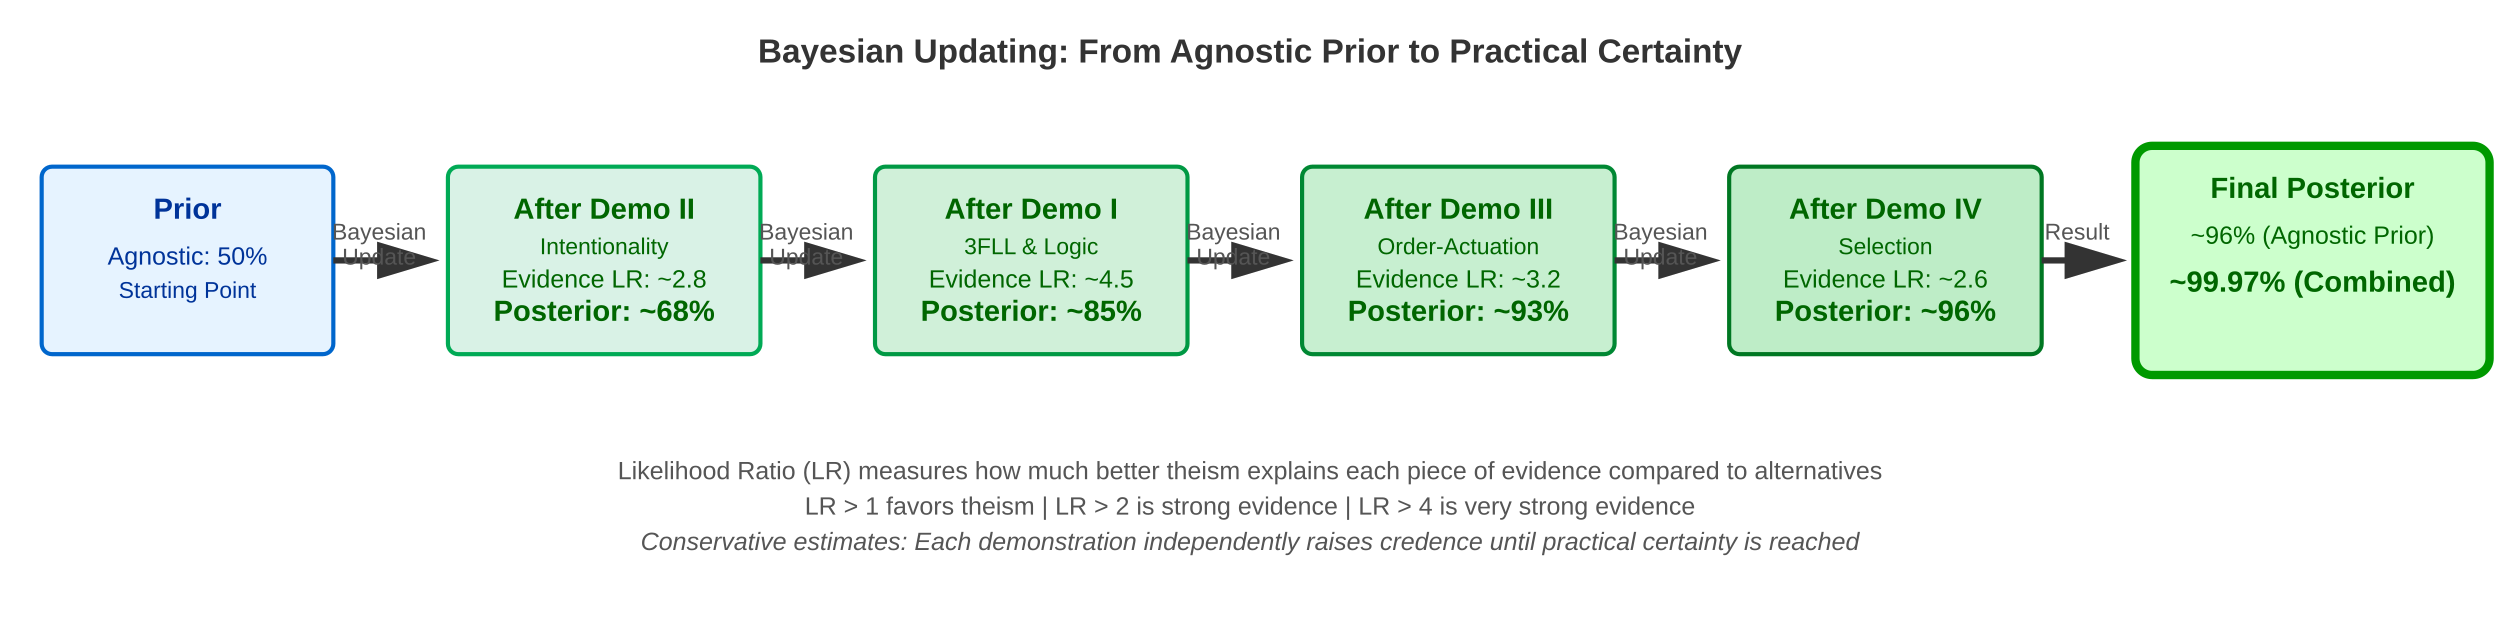
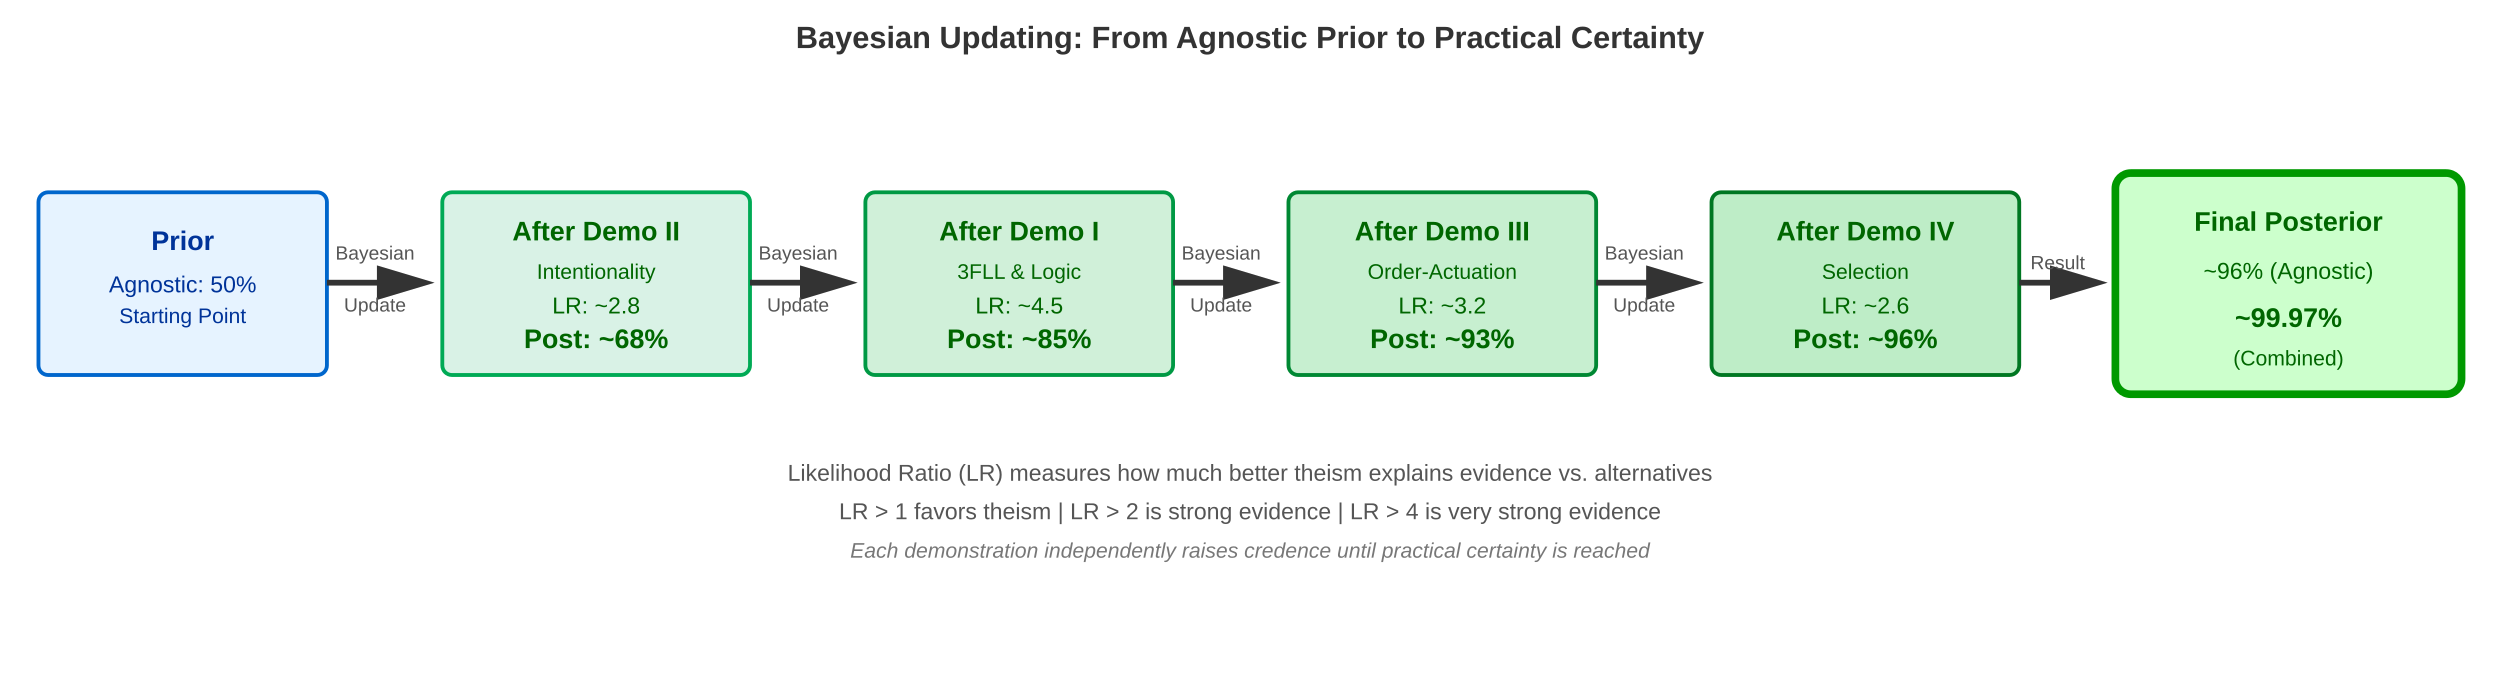
- <svg xmlns="http://www.w3.org/2000/svg" viewBox="0 0 1200 300" width="1200" height="300">
+ <svg xmlns="http://www.w3.org/2000/svg" viewBox="0 0 1300 350" width="1300" height="350">
  <defs>
    <style>
      .text { font-family: Arial, sans-serif; text-anchor: middle; font-size: 12px; }
      .text-bold { font-weight: bold; font-size: 14px; }
      .text-small { font-size: 11px; }
-       .arrow-label { font-family: Arial, sans-serif; font-size: 11px; fill: #555; text-anchor: middle; }
+       .arrow-label { font-family: Arial, sans-serif; font-size: 10px; fill: #555; text-anchor: middle; }
    </style>
    <marker id="arrowhead" markerWidth="10" markerHeight="10" refX="8" refY="3" orient="auto">
      <polygon points="0 0, 10 3, 0 6" fill="#333" />
    </marker>
  </defs>
-   <rect x="20" y="80" width="140" height="90" rx="5" fill="#e6f3ff" stroke="#0066cc" stroke-width="2" />
-   <text x="90" y="105" class="text text-bold" fill="#003399">Prior</text>
-   <text x="90" y="127" class="text" fill="#003399">Agnostic: 50%</text>
-   <text x="90" y="143" class="text text-small" fill="#003399">Starting Point</text>
-   <line x1="160" y1="125" x2="205" y2="125" stroke="#333" stroke-width="3" marker-end="url(#arrowhead)" />
-   <text x="182" y="115" class="arrow-label">Bayesian</text>
-   <text x="182" y="127" class="arrow-label">Update</text>
-   <rect x="215" y="80" width="150" height="90" rx="5" fill="#d9f2e6" stroke="#00aa55" stroke-width="2" />
-   <text x="290" y="105" class="text text-bold" fill="#006600">After Demo II</text>
-   <text x="290" y="122" class="text text-small" fill="#006600">Intentionality</text>
-   <text x="290" y="138" class="text" fill="#006600">Evidence LR: ~2.8</text>
-   <text x="290" y="154" class="text text-bold" fill="#006600">Posterior: ~68%</text>
-   <line x1="365" y1="125" x2="410" y2="125" stroke="#333" stroke-width="3" marker-end="url(#arrowhead)" />
-   <text x="387" y="115" class="arrow-label">Bayesian</text>
-   <text x="387" y="127" class="arrow-label">Update</text>
-   <rect x="420" y="80" width="150" height="90" rx="5" fill="#d0f0d9" stroke="#009944" stroke-width="2" />
-   <text x="495" y="105" class="text text-bold" fill="#006600">After Demo I</text>
-   <text x="495" y="122" class="text text-small" fill="#006600">3FLL &amp; Logic</text>
-   <text x="495" y="138" class="text" fill="#006600">Evidence LR: ~4.5</text>
-   <text x="495" y="154" class="text text-bold" fill="#006600">Posterior: ~85%</text>
-   <line x1="570" y1="125" x2="615" y2="125" stroke="#333" stroke-width="3" marker-end="url(#arrowhead)" />
-   <text x="592" y="115" class="arrow-label">Bayesian</text>
-   <text x="592" y="127" class="arrow-label">Update</text>
-   <rect x="625" y="80" width="150" height="90" rx="5" fill="#c7efd0" stroke="#008833" stroke-width="2" />
-   <text x="700" y="105" class="text text-bold" fill="#006600">After Demo III</text>
-   <text x="700" y="122" class="text text-small" fill="#006600">Order-Actuation</text>
-   <text x="700" y="138" class="text" fill="#006600">Evidence LR: ~3.2</text>
-   <text x="700" y="154" class="text text-bold" fill="#006600">Posterior: ~93%</text>
-   <line x1="775" y1="125" x2="820" y2="125" stroke="#333" stroke-width="3" marker-end="url(#arrowhead)" />
-   <text x="797" y="115" class="arrow-label">Bayesian</text>
-   <text x="797" y="127" class="arrow-label">Update</text>
-   <rect x="830" y="80" width="150" height="90" rx="5" fill="#beedc7" stroke="#007722" stroke-width="2" />
-   <text x="905" y="105" class="text text-bold" fill="#006600">After Demo IV</text>
-   <text x="905" y="122" class="text text-small" fill="#006600">Selection</text>
-   <text x="905" y="138" class="text" fill="#006600">Evidence LR: ~2.6</text>
-   <text x="905" y="154" class="text text-bold" fill="#006600">Posterior: ~96%</text>
-   <line x1="980" y1="125" x2="1015" y2="125" stroke="#333" stroke-width="3" marker-end="url(#arrowhead)" />
-   <text x="997" y="115" class="arrow-label">Result</text>
-   <rect x="1025" y="70" width="170" height="110" rx="8" fill="#ccffcc" stroke="#009900" stroke-width="4" />
-   <text x="1110" y="95" class="text text-bold" fill="#006600" font-size="15px">Final Posterior</text>
-   <text x="1110" y="117" class="text" fill="#006600">~96% (Agnostic Prior)</text>
-   <text x="1110" y="140" class="text text-bold" fill="#006600" font-size="16px">~99.97% (Combined)</text>
-   <text x="600" y="30" style="font-family: Arial, sans-serif; font-size: 16px; font-weight: bold; text-anchor: middle; fill: #333;">Bayesian Updating: From Agnostic Prior to Practical Certainty</text>
-   <text x="600" y="230" style="font-family: Arial, sans-serif; font-size: 12px; text-anchor: middle; fill: #555;">Likelihood Ratio (LR) measures how much better theism explains each piece of evidence compared to alternatives</text>
-   <text x="600" y="247" style="font-family: Arial, sans-serif; font-size: 12px; text-anchor: middle; fill: #555;">LR &gt; 1 favors theism | LR &gt; 2 is strong evidence | LR &gt; 4 is very strong evidence</text>
-   <text x="600" y="264" style="font-family: Arial, sans-serif; font-size: 12px; text-anchor: middle; fill: #555; font-style: italic;">Conservative estimates: Each demonstration independently raises credence until practical certainty is reached</text>
+   <text x="650" y="25" style="font-family: Arial, sans-serif; font-size: 16px; font-weight: bold; text-anchor: middle; fill: #333;">Bayesian Updating: From Agnostic Prior to Practical Certainty</text>
+   <rect x="20" y="100" width="150" height="95" rx="5" fill="#e6f3ff" stroke="#0066cc" stroke-width="2" />
+   <text x="95" y="130" class="text text-bold" fill="#003399">Prior</text>
+   <text x="95" y="152" class="text" fill="#003399">Agnostic: 50%</text>
+   <text x="95" y="168" class="text text-small" fill="#003399">Starting Point</text>
+   <line x1="170" y1="147" x2="220" y2="147" stroke="#333" stroke-width="3" marker-end="url(#arrowhead)" />
+   <text x="195" y="135" class="arrow-label">Bayesian</text>
+   <text x="195" y="162" class="arrow-label">Update</text>
+   <rect x="230" y="100" width="160" height="95" rx="5" fill="#d9f2e6" stroke="#00aa55" stroke-width="2" />
+   <text x="310" y="125" class="text text-bold" fill="#006600">After Demo II</text>
+   <text x="310" y="145" class="text text-small" fill="#006600">Intentionality</text>
+   <text x="310" y="163" class="text" fill="#006600">LR: ~2.8</text>
+   <text x="310" y="181" class="text text-bold" fill="#006600">Post: ~68%</text>
+   <line x1="390" y1="147" x2="440" y2="147" stroke="#333" stroke-width="3" marker-end="url(#arrowhead)" />
+   <text x="415" y="135" class="arrow-label">Bayesian</text>
+   <text x="415" y="162" class="arrow-label">Update</text>
+   <rect x="450" y="100" width="160" height="95" rx="5" fill="#d0f0d9" stroke="#009944" stroke-width="2" />
+   <text x="530" y="125" class="text text-bold" fill="#006600">After Demo I</text>
+   <text x="530" y="145" class="text text-small" fill="#006600">3FLL &amp; Logic</text>
+   <text x="530" y="163" class="text" fill="#006600">LR: ~4.5</text>
+   <text x="530" y="181" class="text text-bold" fill="#006600">Post: ~85%</text>
+   <line x1="610" y1="147" x2="660" y2="147" stroke="#333" stroke-width="3" marker-end="url(#arrowhead)" />
+   <text x="635" y="135" class="arrow-label">Bayesian</text>
+   <text x="635" y="162" class="arrow-label">Update</text>
+   <rect x="670" y="100" width="160" height="95" rx="5" fill="#c7efd0" stroke="#008833" stroke-width="2" />
+   <text x="750" y="125" class="text text-bold" fill="#006600">After Demo III</text>
+   <text x="750" y="145" class="text text-small" fill="#006600">Order-Actuation</text>
+   <text x="750" y="163" class="text" fill="#006600">LR: ~3.2</text>
+   <text x="750" y="181" class="text text-bold" fill="#006600">Post: ~93%</text>
+   <line x1="830" y1="147" x2="880" y2="147" stroke="#333" stroke-width="3" marker-end="url(#arrowhead)" />
+   <text x="855" y="135" class="arrow-label">Bayesian</text>
+   <text x="855" y="162" class="arrow-label">Update</text>
+   <rect x="890" y="100" width="160" height="95" rx="5" fill="#beedc7" stroke="#007722" stroke-width="2" />
+   <text x="970" y="125" class="text text-bold" fill="#006600">After Demo IV</text>
+   <text x="970" y="145" class="text text-small" fill="#006600">Selection</text>
+   <text x="970" y="163" class="text" fill="#006600">LR: ~2.6</text>
+   <text x="970" y="181" class="text text-bold" fill="#006600">Post: ~96%</text>
+   <line x1="1050" y1="147" x2="1090" y2="147" stroke="#333" stroke-width="3" marker-end="url(#arrowhead)" />
+   <text x="1070" y="140" class="arrow-label">Result</text>
+   <rect x="1100" y="90" width="180" height="115" rx="8" fill="#ccffcc" stroke="#009900" stroke-width="4" />
+   <text x="1190" y="120" class="text text-bold" fill="#006600" font-size="16px">Final Posterior</text>
+   <text x="1190" y="145" class="text" fill="#006600">~96% (Agnostic)</text>
+   <text x="1190" y="170" class="text text-bold" fill="#006600" font-size="17px">~99.97%</text>
+   <text x="1190" y="190" class="text text-small" fill="#006600">(Combined)</text>
+   <text x="650" y="250" style="font-family: Arial, sans-serif; font-size: 12px; text-anchor: middle; fill: #555;">Likelihood Ratio (LR) measures how much better theism explains evidence vs. alternatives</text>
+   <text x="650" y="270" style="font-family: Arial, sans-serif; font-size: 12px; text-anchor: middle; fill: #555;">LR &gt; 1 favors theism | LR &gt; 2 is strong evidence | LR &gt; 4 is very strong evidence</text>
+   <text x="650" y="290" style="font-family: Arial, sans-serif; font-size: 11px; text-anchor: middle; fill: #777; font-style: italic;">Each demonstration independently raises credence until practical certainty is reached</text>
</svg>
